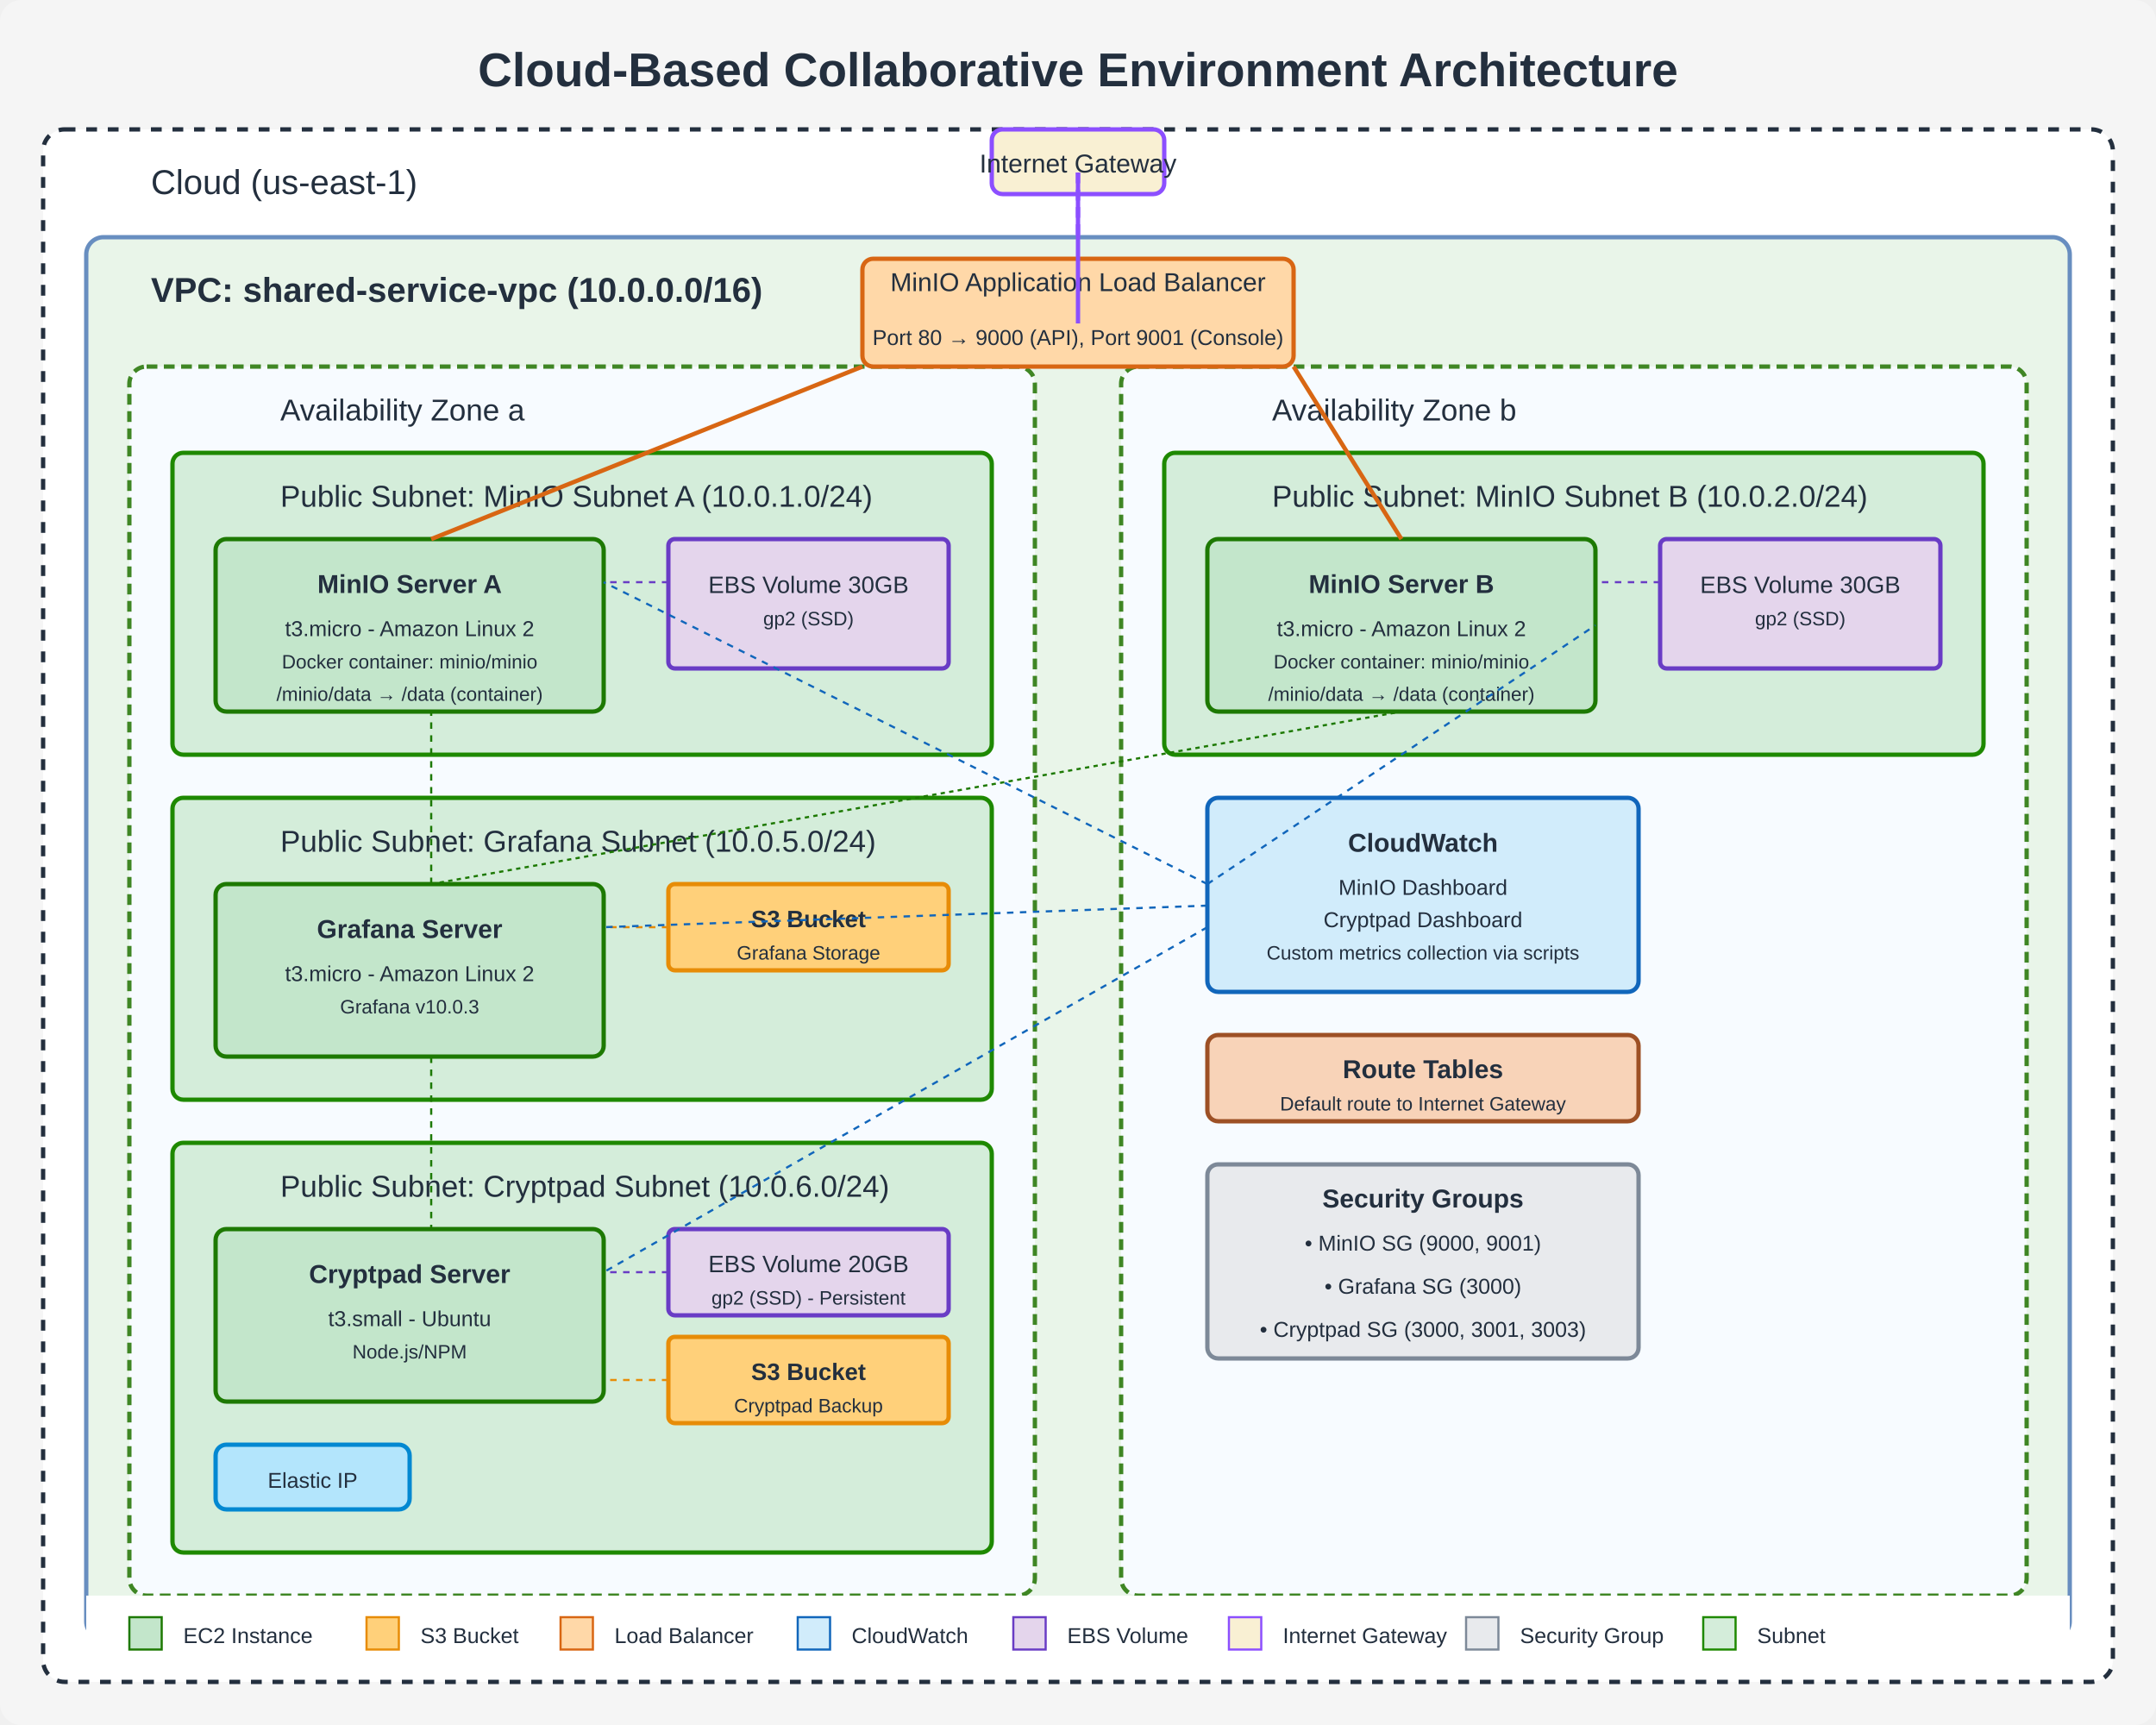
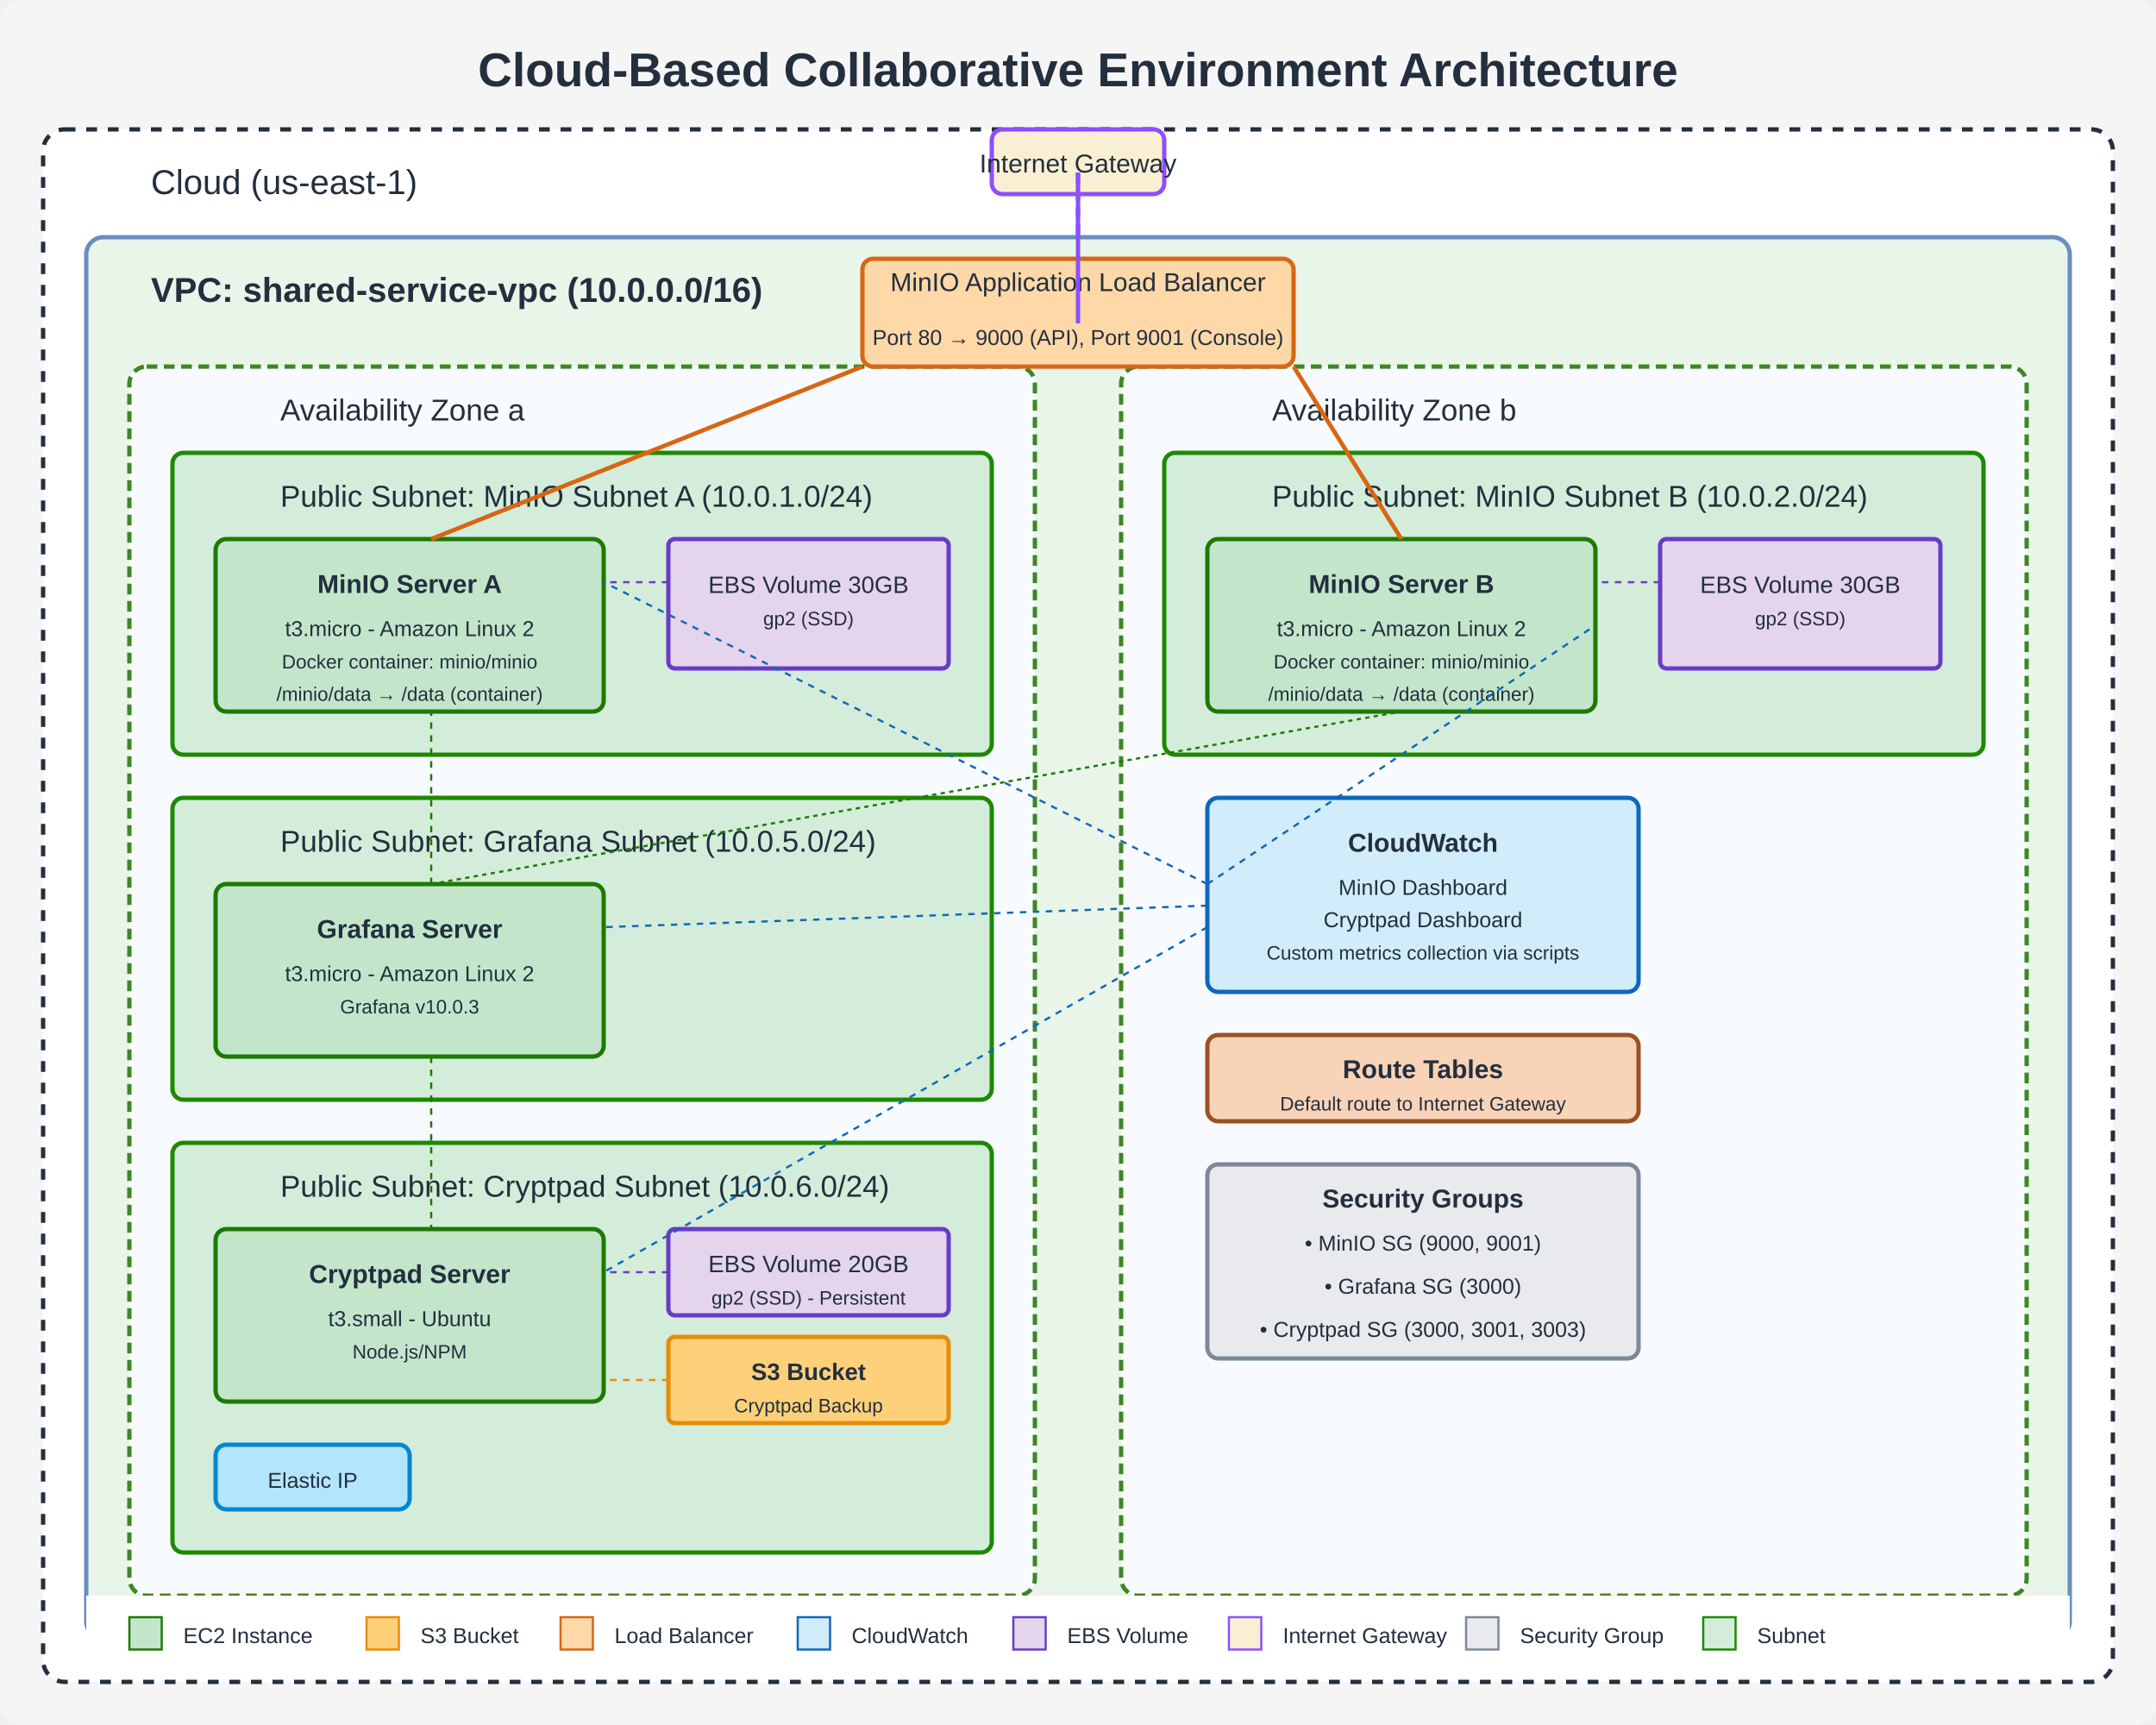
<svg xmlns="http://www.w3.org/2000/svg" viewBox="0 0 1000 800">
  <rect x="0" y="0" width="1000" height="800" fill="#f5f5f5" rx="10" ry="10" />
  <rect x="20" y="60" width="960" height="720" fill="#ffffff" stroke="#232F3E" stroke-width="2" stroke-dasharray="5,5" rx="10" ry="10" />
  <text x="500" y="40" font-family="Arial" font-size="22" font-weight="bold" text-anchor="middle" fill="#232F3E">Cloud-Based Collaborative Environment Architecture</text>
  <text x="70" y="90" font-family="Arial" font-size="16" fill="#232F3E">Cloud (us-east-1)</text>
  <rect x="40" y="110" width="920" height="650" fill="#E9F5E9" stroke="#688EC0" stroke-width="2" rx="8" ry="8" />
  <text x="70" y="140" font-family="Arial" font-size="16" font-weight="bold" fill="#232F3E">VPC: shared-service-vpc (10.0.0.0/16)</text>
  <rect x="460" y="60" width="80" height="30" fill="#F9F0D3" stroke="#8C4FFF" stroke-width="2" rx="5" ry="5" />
  <text x="500" y="80" font-family="Arial" font-size="12" text-anchor="middle" fill="#232F3E">Internet Gateway</text>
  <line x1="500" y1="80" x2="500" y2="110" stroke="#8C4FFF" stroke-width="2" stroke-dasharray="5,3" />
  <rect x="60" y="170" width="420" height="570" fill="#F7FBFF" stroke="#3F8624" stroke-width="2" stroke-dasharray="5,3" rx="8" ry="8" />
  <text x="130" y="195" font-family="Arial" font-size="14" fill="#232F3E">Availability Zone a</text>
  <rect x="520" y="170" width="420" height="570" fill="#F7FBFF" stroke="#3F8624" stroke-width="2" stroke-dasharray="5,3" rx="8" ry="8" />
  <text x="590" y="195" font-family="Arial" font-size="14" fill="#232F3E">Availability Zone b</text>
  <rect x="80" y="210" width="380" height="140" fill="#D4EDDA" stroke="#1E8900" stroke-width="2" rx="5" ry="5" />
  <text x="130" y="235" font-family="Arial" font-size="14" fill="#232F3E">Public Subnet: MinIO Subnet A (10.0.1.0/24)</text>
  <rect x="80" y="370" width="380" height="140" fill="#D4EDDA" stroke="#1E8900" stroke-width="2" rx="5" ry="5" />
  <text x="130" y="395" font-family="Arial" font-size="14" fill="#232F3E">Public Subnet: Grafana Subnet (10.0.5.0/24)</text>
  <rect x="80" y="530" width="380" height="190" fill="#D4EDDA" stroke="#1E8900" stroke-width="2" rx="5" ry="5" />
  <text x="130" y="555" font-family="Arial" font-size="14" fill="#232F3E">Public Subnet: Cryptpad Subnet (10.0.6.0/24)</text>
  <rect x="540" y="210" width="380" height="140" fill="#D4EDDA" stroke="#1E8900" stroke-width="2" rx="5" ry="5" />
  <text x="590" y="235" font-family="Arial" font-size="14" fill="#232F3E">Public Subnet: MinIO Subnet B (10.0.2.0/24)</text>
  <rect x="400" y="120" width="200" height="50" fill="#FFD8A8" stroke="#D86613" stroke-width="2" rx="5" ry="5" />
  <text x="500" y="135" font-family="Arial" font-size="12" text-anchor="middle" fill="#232F3E">MinIO Application Load Balancer</text>
  <text x="500" y="160" font-family="Arial" font-size="10" text-anchor="middle" fill="#232F3E">Port 80 → 9000 (API), Port 9001 (Console)</text>
  <rect x="100" y="250" width="180" height="80" fill="#C3E6CB" stroke="#1D7902" stroke-width="2" rx="5" ry="5" />
  <text x="190" y="275" font-family="Arial" font-size="12" font-weight="bold" text-anchor="middle" fill="#232F3E">MinIO Server A</text>
  <text x="190" y="295" font-family="Arial" font-size="10" text-anchor="middle" fill="#232F3E">t3.micro - Amazon Linux 2</text>
  <text x="190" y="310" font-family="Arial" font-size="9" text-anchor="middle" fill="#232F3E">Docker container: minio/minio</text>
  <text x="190" y="325" font-family="Arial" font-size="9" text-anchor="middle" fill="#232F3E">/minio/data → /data (container)</text>
  <rect x="310" y="250" width="130" height="60" fill="#E4D5EC" stroke="#693CC5" stroke-width="2" rx="3" ry="3" />
  <text x="375" y="275" font-family="Arial" font-size="11" text-anchor="middle" fill="#232F3E">EBS Volume 30GB</text>
  <text x="375" y="290" font-family="Arial" font-size="9" text-anchor="middle" fill="#232F3E">gp2 (SSD)</text>
  <rect x="100" y="410" width="180" height="80" fill="#C3E6CB" stroke="#1D7902" stroke-width="2" rx="5" ry="5" />
  <text x="190" y="435" font-family="Arial" font-size="12" font-weight="bold" text-anchor="middle" fill="#232F3E">Grafana Server</text>
  <text x="190" y="455" font-family="Arial" font-size="10" text-anchor="middle" fill="#232F3E">t3.micro - Amazon Linux 2</text>
  <text x="190" y="470" font-family="Arial" font-size="9" text-anchor="middle" fill="#232F3E">Grafana v10.0.3</text>
-   <rect x="310" y="410" width="130" height="40" fill="#FFD07A" stroke="#E78C07" stroke-width="2" rx="3" ry="3" />
-   <text x="375" y="430" font-family="Arial" font-size="11" text-anchor="middle" font-weight="bold" fill="#232F3E">S3 Bucket</text>
-   <text x="375" y="445" font-family="Arial" font-size="9" text-anchor="middle" fill="#232F3E">Grafana Storage</text>
  <rect x="100" y="570" width="180" height="80" fill="#C3E6CB" stroke="#1D7902" stroke-width="2" rx="5" ry="5" />
  <text x="190" y="595" font-family="Arial" font-size="12" font-weight="bold" text-anchor="middle" fill="#232F3E">Cryptpad Server</text>
  <text x="190" y="615" font-family="Arial" font-size="10" text-anchor="middle" fill="#232F3E">t3.small - Ubuntu</text>
  <text x="190" y="630" font-family="Arial" font-size="9" text-anchor="middle" fill="#232F3E">Node.js/NPM</text>
  <rect x="310" y="570" width="130" height="40" fill="#E4D5EC" stroke="#693CC5" stroke-width="2" rx="3" ry="3" />
  <text x="375" y="590" font-family="Arial" font-size="11" text-anchor="middle" fill="#232F3E">EBS Volume 20GB</text>
  <text x="375" y="605" font-family="Arial" font-size="9" text-anchor="middle" fill="#232F3E">gp2 (SSD) - Persistent</text>
  <rect x="310" y="620" width="130" height="40" fill="#FFD07A" stroke="#E78C07" stroke-width="2" rx="3" ry="3" />
  <text x="375" y="640" font-family="Arial" font-size="11" text-anchor="middle" font-weight="bold" fill="#232F3E">S3 Bucket</text>
  <text x="375" y="655" font-family="Arial" font-size="9" text-anchor="middle" fill="#232F3E">Cryptpad Backup</text>
  <rect x="100" y="670" width="90" height="30" fill="#B3E5FC" stroke="#0288D1" stroke-width="2" rx="5" ry="5" />
  <text x="145" y="690" font-family="Arial" font-size="10" text-anchor="middle" fill="#232F3E">Elastic IP</text>
  <rect x="560" y="250" width="180" height="80" fill="#C3E6CB" stroke="#1D7902" stroke-width="2" rx="5" ry="5" />
  <text x="650" y="275" font-family="Arial" font-size="12" font-weight="bold" text-anchor="middle" fill="#232F3E">MinIO Server B</text>
  <text x="650" y="295" font-family="Arial" font-size="10" text-anchor="middle" fill="#232F3E">t3.micro - Amazon Linux 2</text>
  <text x="650" y="310" font-family="Arial" font-size="9" text-anchor="middle" fill="#232F3E">Docker container: minio/minio</text>
  <text x="650" y="325" font-family="Arial" font-size="9" text-anchor="middle" fill="#232F3E">/minio/data → /data (container)</text>
  <rect x="770" y="250" width="130" height="60" fill="#E4D5EC" stroke="#693CC5" stroke-width="2" rx="3" ry="3" />
  <text x="835" y="275" font-family="Arial" font-size="11" text-anchor="middle" fill="#232F3E">EBS Volume 30GB</text>
  <text x="835" y="290" font-family="Arial" font-size="9" text-anchor="middle" fill="#232F3E">gp2 (SSD)</text>
  <rect x="560" y="370" width="200" height="90" fill="#D1ECFB" stroke="#1166BB" stroke-width="2" rx="5" ry="5" />
  <text x="660" y="395" font-family="Arial" font-size="12" text-anchor="middle" font-weight="bold" fill="#232F3E">CloudWatch</text>
  <text x="660" y="415" font-family="Arial" font-size="10" text-anchor="middle" fill="#232F3E">MinIO Dashboard</text>
  <text x="660" y="430" font-family="Arial" font-size="10" text-anchor="middle" fill="#232F3E">Cryptpad Dashboard</text>
  <text x="660" y="445" font-family="Arial" font-size="9" text-anchor="middle" fill="#232F3E">Custom metrics collection via scripts</text>
  <rect x="560" y="480" width="200" height="40" fill="#F8D3B8" stroke="#9D5025" stroke-width="2" rx="5" ry="5" />
  <text x="660" y="500" font-family="Arial" font-size="12" text-anchor="middle" font-weight="bold" fill="#232F3E">Route Tables</text>
  <text x="660" y="515" font-family="Arial" font-size="9" text-anchor="middle" fill="#232F3E">Default route to Internet Gateway</text>
  <rect x="560" y="540" width="200" height="90" fill="#E8EAED" stroke="#7D8998" stroke-width="2" rx="5" ry="5" />
  <text x="660" y="560" font-family="Arial" font-size="12" text-anchor="middle" font-weight="bold" fill="#232F3E">Security Groups</text>
  <text x="660" y="580" font-family="Arial" font-size="10" text-anchor="middle" fill="#232F3E">• MinIO SG (9000, 9001)</text>
  <text x="660" y="600" font-family="Arial" font-size="10" text-anchor="middle" fill="#232F3E">• Grafana SG (3000)</text>
  <text x="660" y="620" font-family="Arial" font-size="10" text-anchor="middle" fill="#232F3E">• Cryptpad SG (3000, 3001, 3003)</text>
  <line x1="500" y1="80" x2="500" y2="150" stroke="#8C4FFF" stroke-width="2" />
  <line x1="400" y1="170" x2="200" y2="250" stroke="#D86613" stroke-width="2" />
  <line x1="600" y1="170" x2="650" y2="250" stroke="#D86613" stroke-width="2" />
  <line x1="310" y1="270" x2="280" y2="270" stroke="#693CC5" stroke-width="1" stroke-dasharray="3,3" />
  <line x1="770" y1="270" x2="740" y2="270" stroke="#693CC5" stroke-width="1" stroke-dasharray="3,3" />
  <line x1="310" y1="590" x2="280" y2="590" stroke="#693CC5" stroke-width="1" stroke-dasharray="3,3" />
-   <line x1="310" y1="430" x2="280" y2="430" stroke="#E78C07" stroke-width="1" stroke-dasharray="3,3" />
  <line x1="310" y1="640" x2="280" y2="640" stroke="#E78C07" stroke-width="1" stroke-dasharray="3,3" />
  <line x1="560" y1="410" x2="280" y2="270" stroke="#1166BB" stroke-width="1" stroke-dasharray="3,3" />
  <line x1="560" y1="410" x2="740" y2="290" stroke="#1166BB" stroke-width="1" stroke-dasharray="3,3" />
  <line x1="560" y1="420" x2="280" y2="430" stroke="#1166BB" stroke-width="1" stroke-dasharray="3,3" />
  <line x1="560" y1="430" x2="280" y2="590" stroke="#1166BB" stroke-width="1" stroke-dasharray="3,3" />
  <line x1="200" y1="410" x2="200" y2="330" stroke="#1D7902" stroke-width="1" stroke-dasharray="3,3" />
  <line x1="200" y1="410" x2="650" y2="330" stroke="#1D7902" stroke-width="1" stroke-dasharray="2,2" />
  <line x1="200" y1="490" x2="200" y2="570" stroke="#1D7902" stroke-width="1" stroke-dasharray="3,3" />
  <rect x="40" y="740" width="920" height="30" fill="#ffffff" stroke="none" />
  <rect x="60" y="750" width="15" height="15" fill="#C3E6CB" stroke="#1D7902" stroke-width="1" />
  <text x="85" y="762" font-family="Arial" font-size="10" fill="#232F3E">EC2 Instance</text>
  <rect x="170" y="750" width="15" height="15" fill="#FFD07A" stroke="#E78C07" stroke-width="1" />
  <text x="195" y="762" font-family="Arial" font-size="10" fill="#232F3E">S3 Bucket</text>
  <rect x="260" y="750" width="15" height="15" fill="#FFD8A8" stroke="#D86613" stroke-width="1" />
  <text x="285" y="762" font-family="Arial" font-size="10" fill="#232F3E">Load Balancer</text>
  <rect x="370" y="750" width="15" height="15" fill="#D1ECFB" stroke="#1166BB" stroke-width="1" />
  <text x="395" y="762" font-family="Arial" font-size="10" fill="#232F3E">CloudWatch</text>
  <rect x="470" y="750" width="15" height="15" fill="#E4D5EC" stroke="#693CC5" stroke-width="1" />
  <text x="495" y="762" font-family="Arial" font-size="10" fill="#232F3E">EBS Volume</text>
  <rect x="570" y="750" width="15" height="15" fill="#F9F0D3" stroke="#8C4FFF" stroke-width="1" />
  <text x="595" y="762" font-family="Arial" font-size="10" fill="#232F3E">Internet Gateway</text>
  <rect x="680" y="750" width="15" height="15" fill="#E8EAED" stroke="#7D8998" stroke-width="1" />
  <text x="705" y="762" font-family="Arial" font-size="10" fill="#232F3E">Security Group</text>
  <rect x="790" y="750" width="15" height="15" fill="#D4EDDA" stroke="#1E8900" stroke-width="1" />
  <text x="815" y="762" font-family="Arial" font-size="10" fill="#232F3E">Subnet</text>
</svg>
